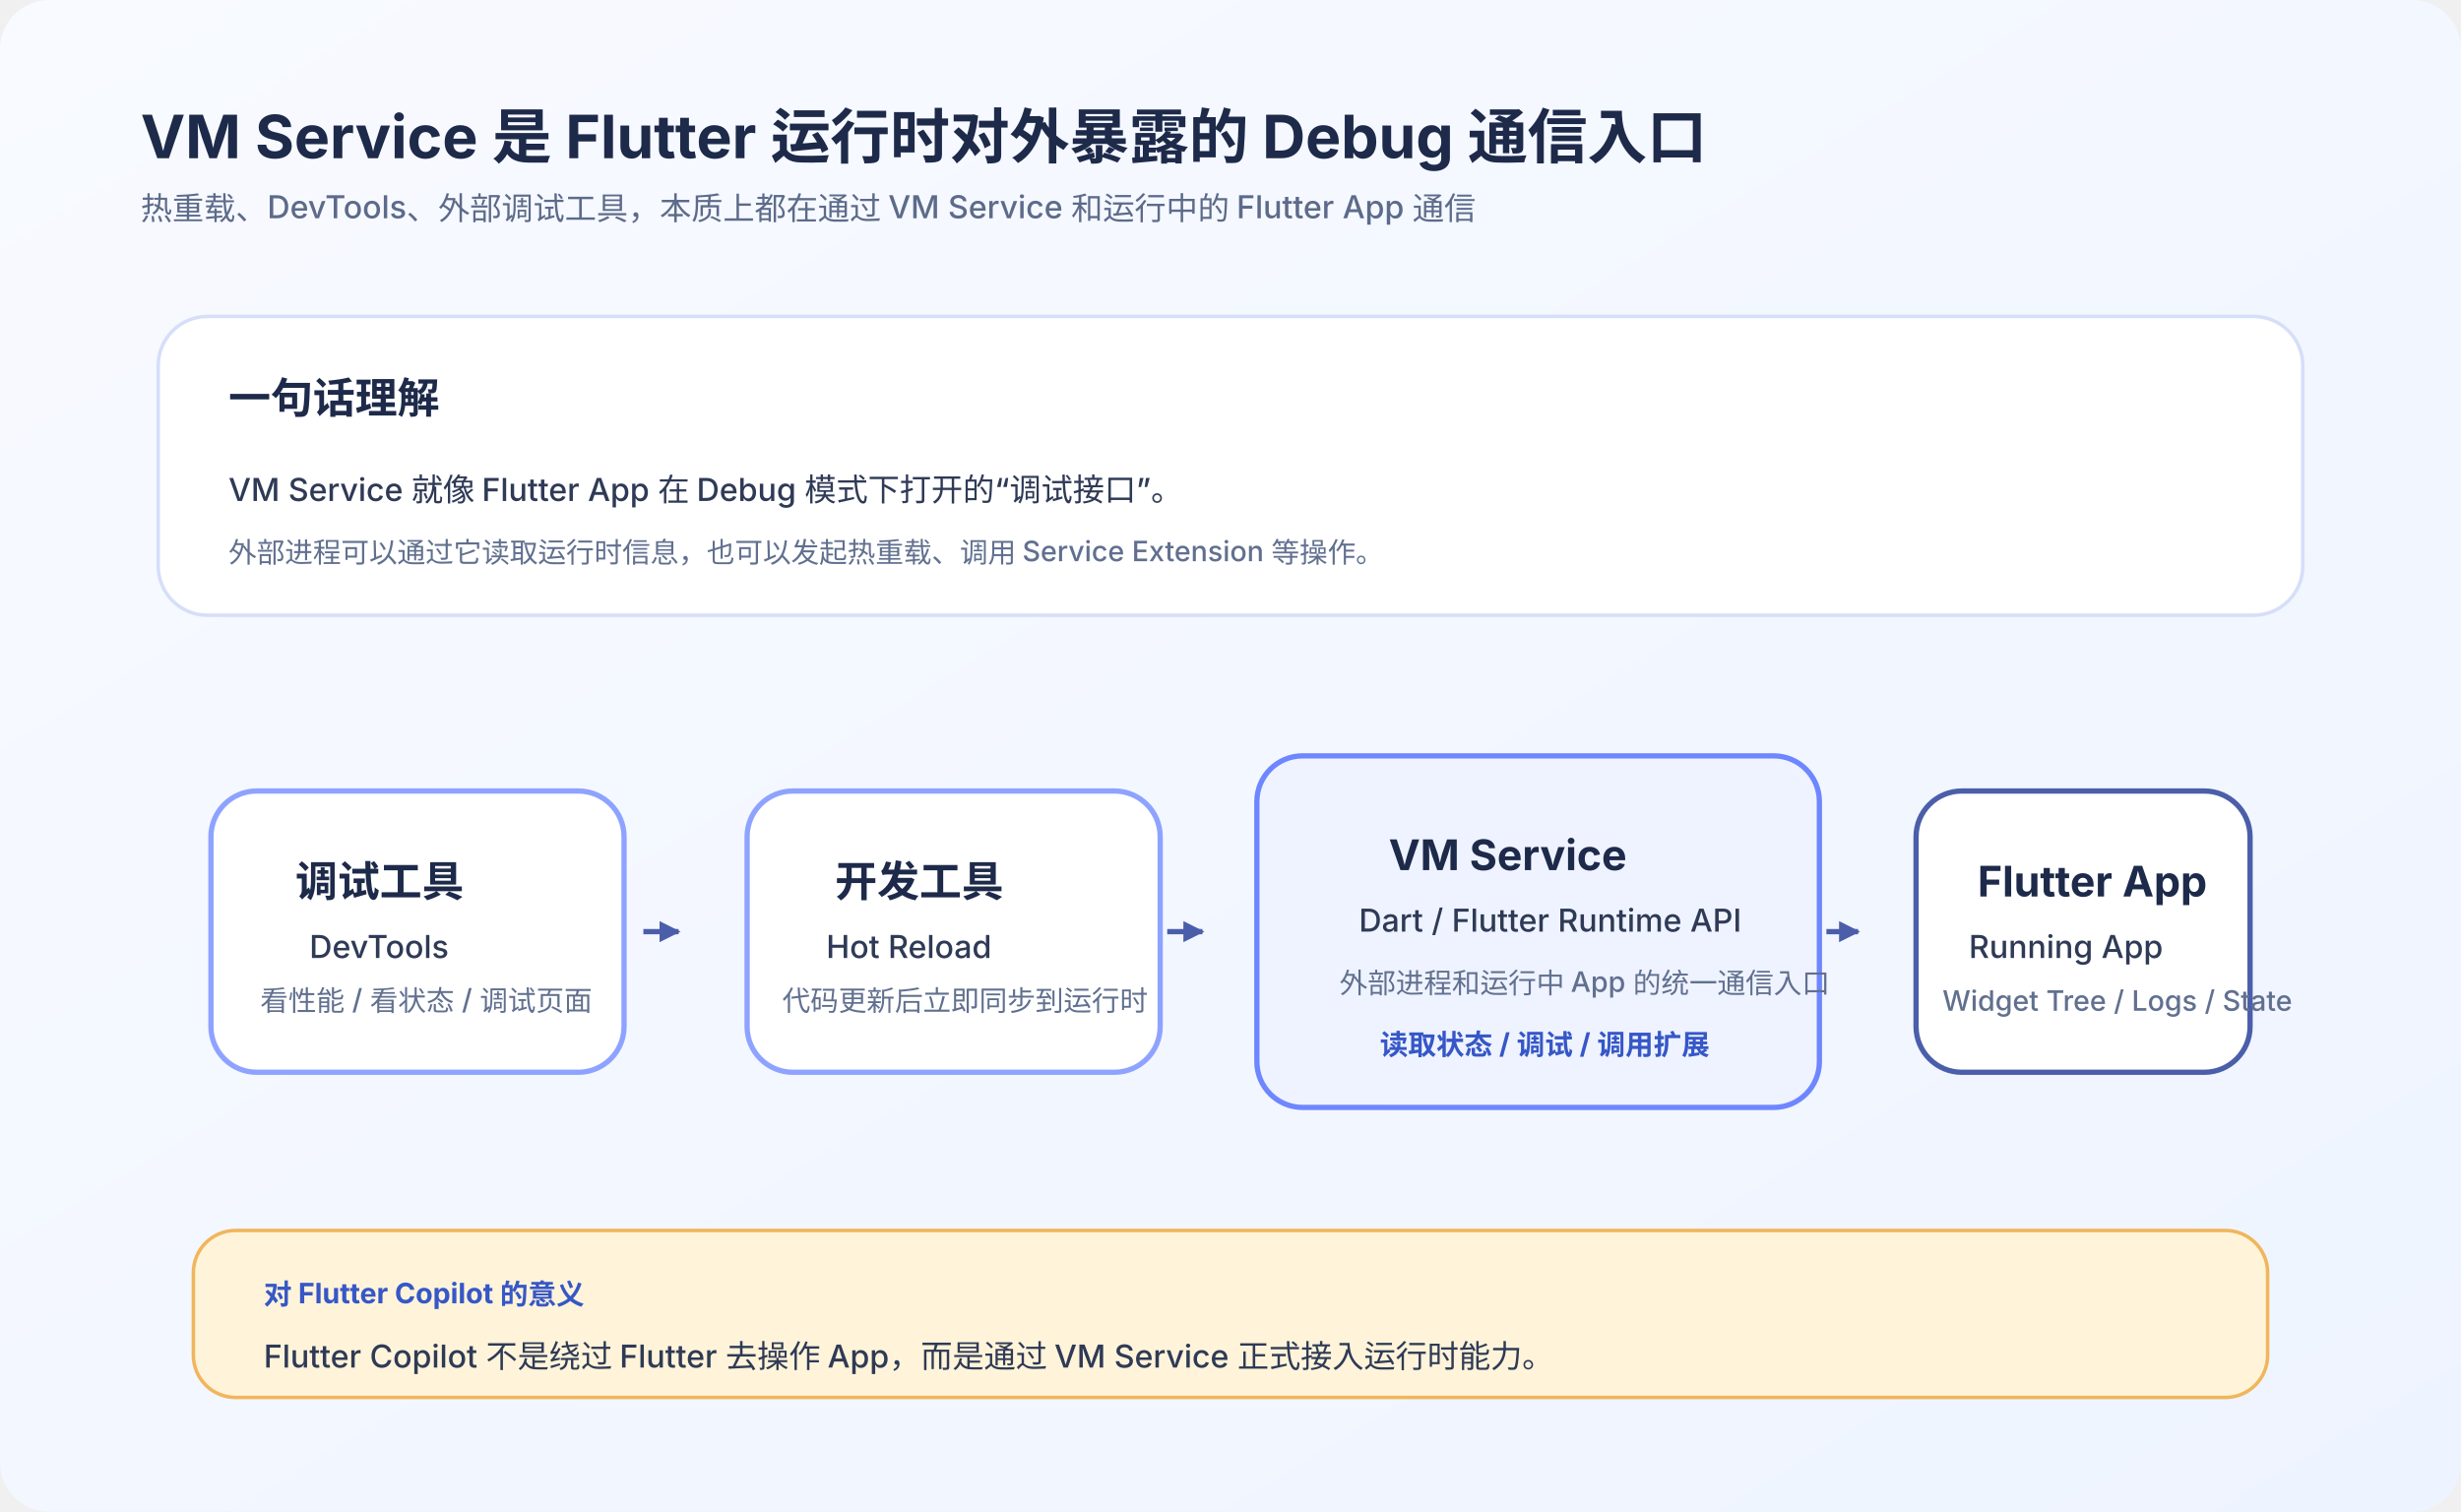
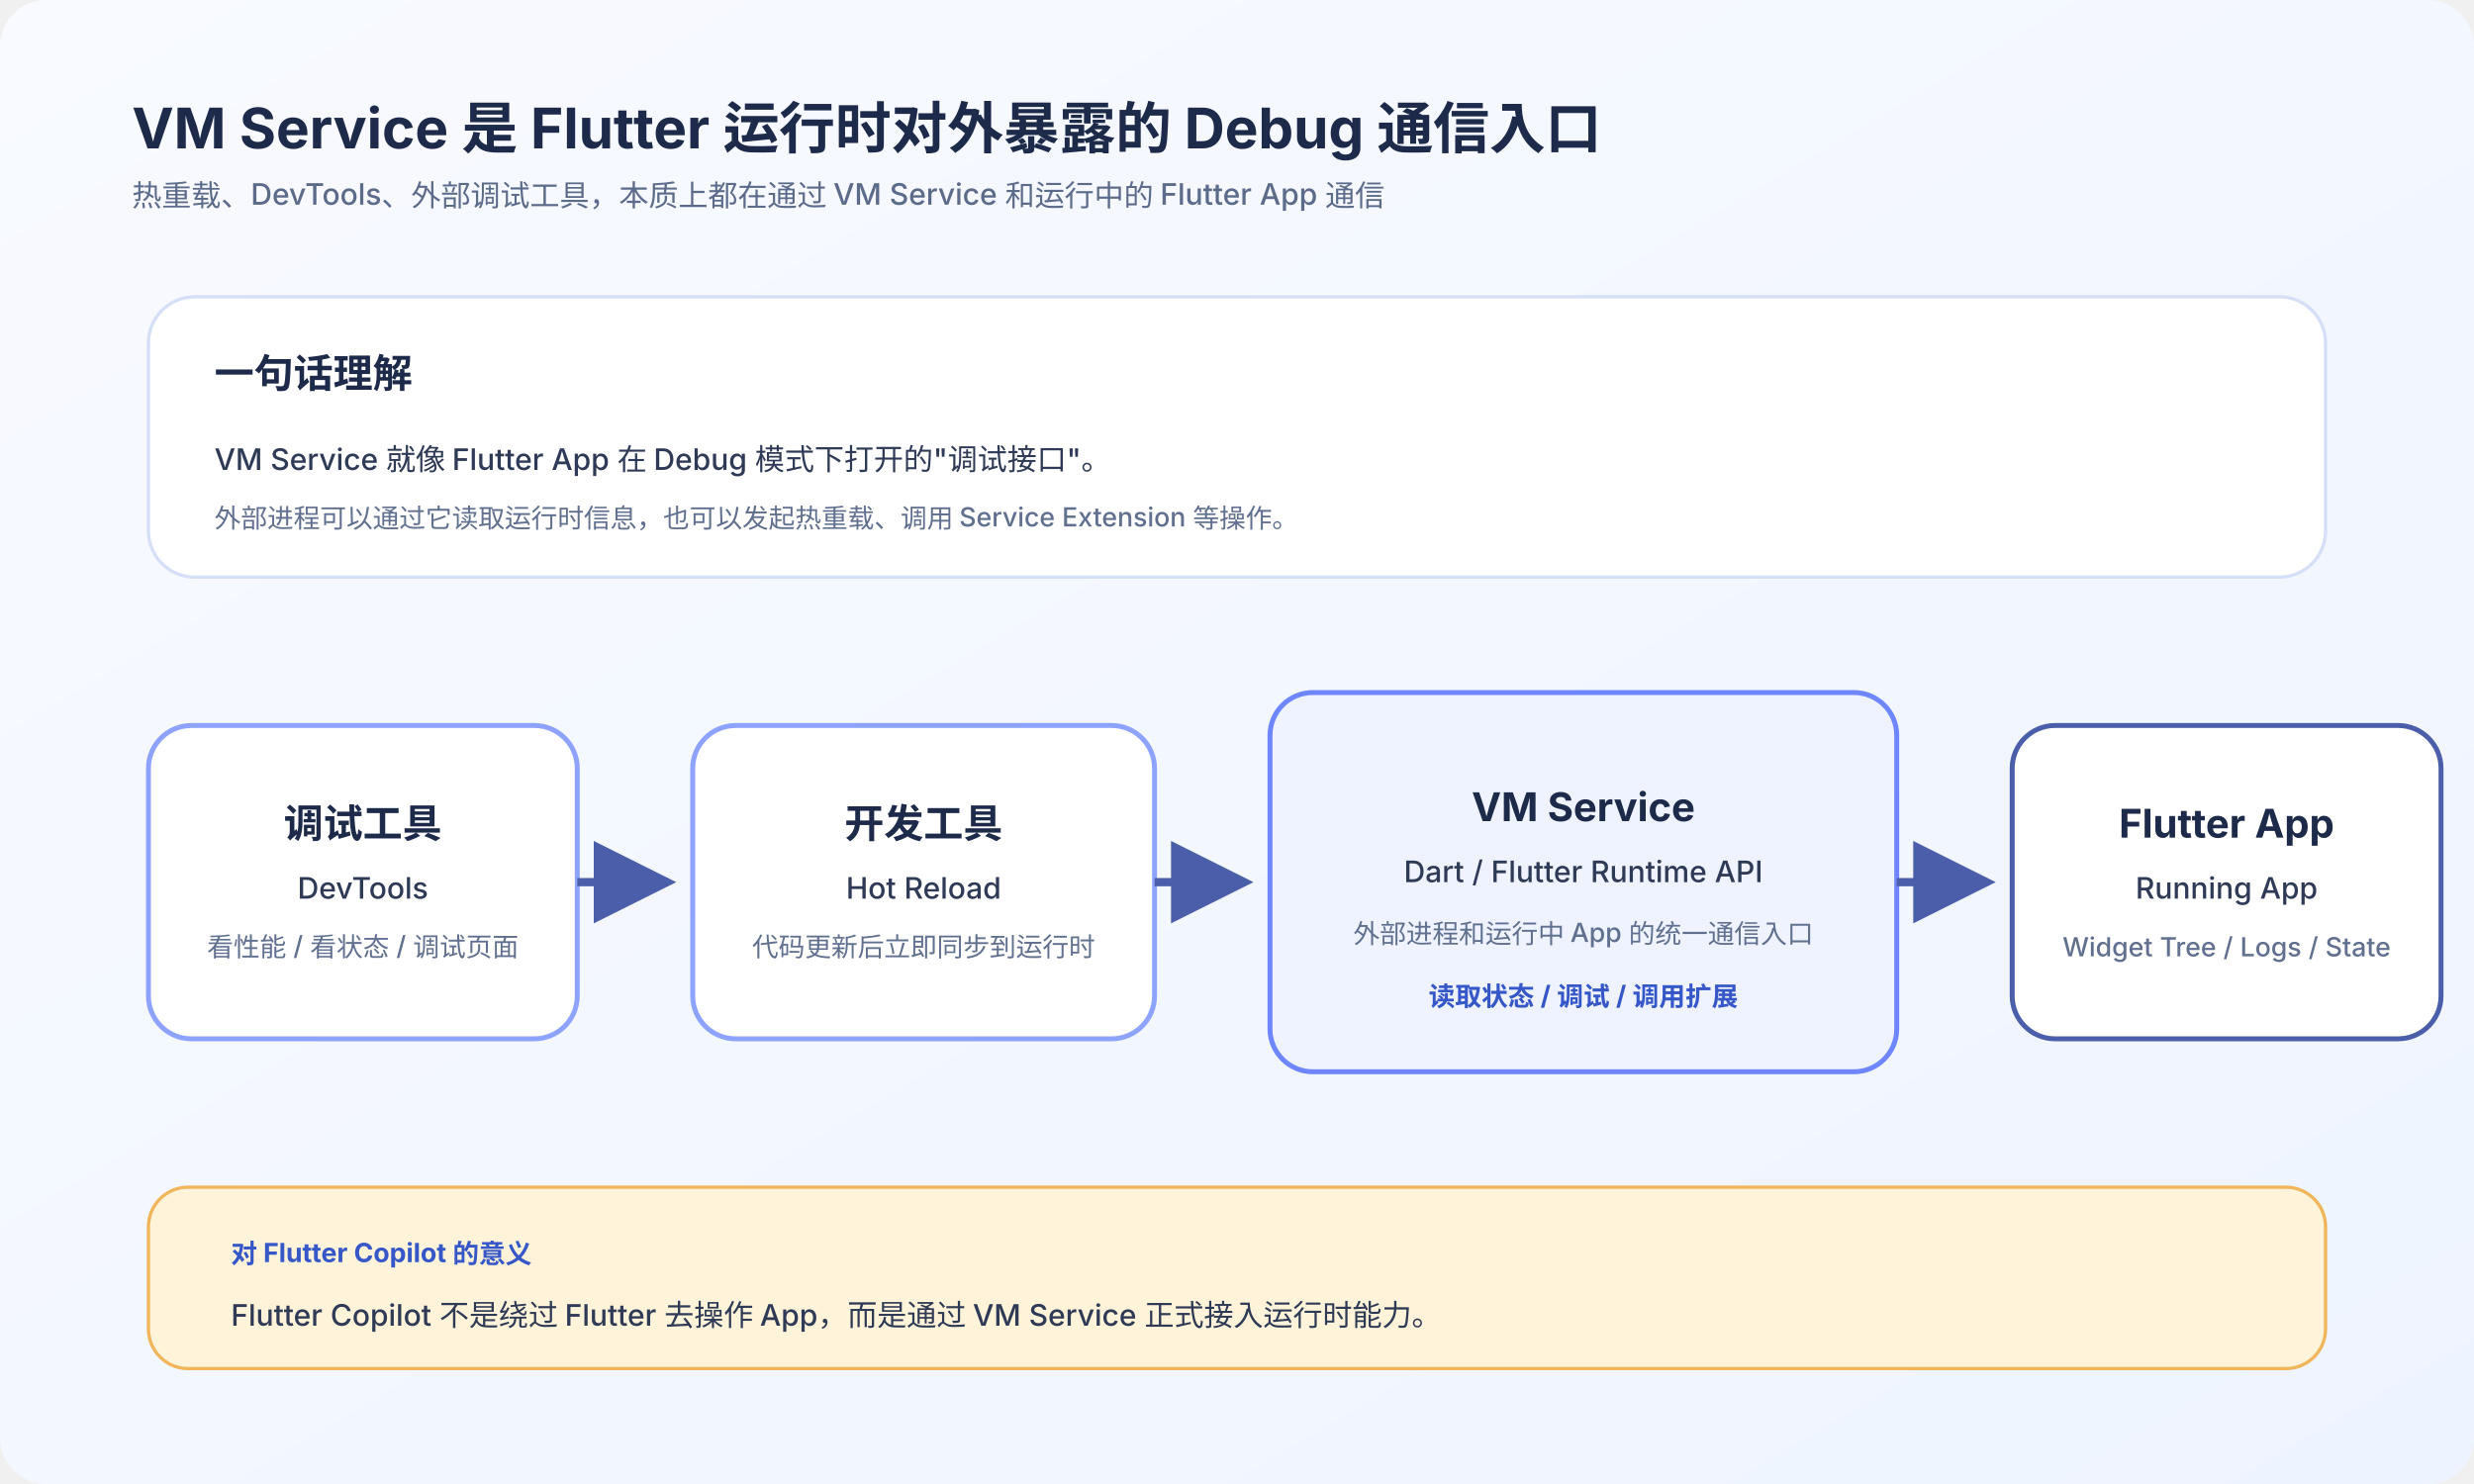
- <svg xmlns="http://www.w3.org/2000/svg" width="1400" height="860" viewBox="0 0 1400 860">
+ <svg xmlns="http://www.w3.org/2000/svg" width="1500" height="900" viewBox="0 0 1500 900">
  <defs>
    <linearGradient id="bg" x1="0" y1="0" x2="1" y2="1">
      <stop offset="0%" stop-color="#F8FAFF" />
      <stop offset="100%" stop-color="#EEF4FF" />
    </linearGradient>
-     <marker id="arrow" markerWidth="4" markerHeight="4" refX="3.6" refY="2" orient="auto">
-       <path d="M0,0 L4,2 L0,4 Z" fill="#4B5EAA" />
+     <marker id="arrow" markerWidth="10" markerHeight="10" refX="9" refY="5" orient="auto">
+       <path d="M0,0 L10,5 L0,10 Z" fill="#4B5EAA" />
    </marker>
    <style>
      .title { font: 700 34px -apple-system,BlinkMacSystemFont,'Segoe UI',sans-serif; fill: #1E2A4A; }
      .subtitle { font: 500 18px -apple-system,BlinkMacSystemFont,'Segoe UI',sans-serif; fill: #5D6B8A; }
      .h { font: 700 24px -apple-system,BlinkMacSystemFont,'Segoe UI',sans-serif; fill: #1E2A4A; }
      .b { font: 500 18px -apple-system,BlinkMacSystemFont,'Segoe UI',sans-serif; fill: #2F3A56; }
      .small { font: 500 16px -apple-system,BlinkMacSystemFont,'Segoe UI',sans-serif; fill: #61708F; }
      .tag { font: 700 16px -apple-system,BlinkMacSystemFont,'Segoe UI',sans-serif; fill: #3657C7; }
    </style>
  </defs>
-   <rect width="1400" height="860" rx="28" fill="url(#bg)" />
+   <rect width="1500" height="900" rx="28" fill="url(#bg)" />
  <text x="80" y="90" class="title">VM Service 是 Flutter 运行时对外暴露的 Debug 通信入口</text>
  <text x="80" y="125" class="subtitle">热重载、DevTools、外部调试工具，本质上都在通过 VM Service 和运行中的 Flutter App 通信</text>
-   <rect x="90" y="180" width="1220" height="170" rx="28" fill="#FFFFFF" stroke="#D6DFF8" stroke-width="2" />
+   <rect x="90" y="180" width="1320" height="170" rx="28" fill="#FFFFFF" stroke="#D6DFF8" stroke-width="2" />
  <text x="130" y="235" class="h">一句话理解</text>
-   <text x="130" y="285" class="b">VM Service 就像 Flutter App 在 Debug 模式下打开的“调试接口”。</text>
+   <text x="130" y="285" class="b">VM Service 就像 Flutter App 在 Debug 模式下打开的"调试接口"。</text>
  <text x="130" y="320" class="small">外部进程可以通过它读取运行时信息，也可以发起热重载、调用 Service Extension 等操作。</text>
-   <rect x="120" y="450" width="235" height="160" rx="26" fill="#FFFFFF" stroke="#8EA3FF" stroke-width="3" />
-   <text x="168" y="510" class="h">调试工具</text>
-   <text x="176" y="545" class="b">DevTools</text>
-   <text x="148" y="575" class="small">看性能 / 看状态 / 调试页面</text>
-   <rect x="425" y="450" width="235" height="160" rx="26" fill="#FFFFFF" stroke="#8EA3FF" stroke-width="3" />
-   <text x="475" y="510" class="h">开发工具</text>
-   <text x="470" y="545" class="b">Hot Reload</text>
-   <text x="445" y="575" class="small">代码更新后立即同步到运行时</text>
-   <rect x="715" y="430" width="320" height="200" rx="26" fill="#EEF3FF" stroke="#6E86FF" stroke-width="3" />
-   <text x="790" y="495" class="h">VM Service</text>
-   <text x="773" y="530" class="b">Dart / Flutter Runtime API</text>
-   <text x="762" y="565" class="small">外部进程和运行中 App 的统一通信入口</text>
-   <text x="785" y="600" class="tag">读取状态 / 调试 / 调用扩展</text>
-   <rect x="1090" y="450" width="190" height="160" rx="26" fill="#FFFFFF" stroke="#4B5EAA" stroke-width="3" />
-   <text x="1125" y="510" class="h">Flutter App</text>
-   <text x="1120" y="545" class="b">Running App</text>
-   <text x="1105" y="575" class="small">Widget Tree / Logs / State</text>
-   <line x1="366" y1="530" x2="386" y2="530" stroke="#4B5EAA" stroke-width="3" marker-end="url(#arrow)" />
-   <line x1="664" y1="530" x2="684" y2="530" stroke="#4B5EAA" stroke-width="3" marker-end="url(#arrow)" />
-   <line x1="1039" y1="530" x2="1057" y2="530" stroke="#4B5EAA" stroke-width="3" marker-end="url(#arrow)" />
-   <rect x="110" y="700" width="1180" height="95" rx="24" fill="#FFF4D9" stroke="#F1B55C" stroke-width="2" />
-   <text x="150" y="742" class="tag">对 Flutter Copilot 的意义</text>
-   <text x="150" y="778" class="b">Flutter Copilot 不是绕过 Flutter 去操作 App，而是通过 VM Service 正式接入运行时能力。</text>
+   <rect x="90" y="440" width="260" height="190" rx="26" fill="#FFFFFF" stroke="#8EA3FF" stroke-width="3" />
+   <text x="220" y="508" class="h" text-anchor="middle">调试工具</text>
+   <text x="220" y="545" class="b" text-anchor="middle">DevTools</text>
+   <text x="220" y="580" class="small" text-anchor="middle">看性能 / 看状态 / 调试页面</text>
+   <line x1="350" y1="535" x2="405" y2="535" stroke="#4B5EAA" stroke-width="5" marker-end="url(#arrow)" />
+   <rect x="420" y="440" width="280" height="190" rx="26" fill="#FFFFFF" stroke="#8EA3FF" stroke-width="3" />
+   <text x="560" y="508" class="h" text-anchor="middle">开发工具</text>
+   <text x="560" y="545" class="b" text-anchor="middle">Hot Reload</text>
+   <text x="560" y="580" class="small" text-anchor="middle">代码更新后立即同步到运行时</text>
+   <line x1="700" y1="535" x2="755" y2="535" stroke="#4B5EAA" stroke-width="5" marker-end="url(#arrow)" />
+   <rect x="770" y="420" width="380" height="230" rx="26" fill="#EEF3FF" stroke="#6E86FF" stroke-width="3" />
+   <text x="960" y="498" class="h" text-anchor="middle">VM Service</text>
+   <text x="960" y="535" class="b" text-anchor="middle">Dart / Flutter Runtime API</text>
+   <text x="960" y="572" class="small" text-anchor="middle">外部进程和运行中 App 的统一通信入口</text>
+   <text x="960" y="610" class="tag" text-anchor="middle">读取状态 / 调试 / 调用扩展</text>
+   <line x1="1150" y1="535" x2="1205" y2="535" stroke="#4B5EAA" stroke-width="5" marker-end="url(#arrow)" />
+   <rect x="1220" y="440" width="260" height="190" rx="26" fill="#FFFFFF" stroke="#4B5EAA" stroke-width="3" />
+   <text x="1350" y="508" class="h" text-anchor="middle">Flutter App</text>
+   <text x="1350" y="545" class="b" text-anchor="middle">Running App</text>
+   <text x="1350" y="580" class="small" text-anchor="middle">Widget Tree / Logs / State</text>
+   <rect x="90" y="720" width="1320" height="110" rx="24" fill="#FFF4D9" stroke="#F1B55C" stroke-width="2" />
+   <text x="140" y="766" class="tag">对 Flutter Copilot 的意义</text>
+   <text x="140" y="804" class="b">Flutter Copilot 不是绕过 Flutter 去操作 App，而是通过 VM Service 正式接入运行时能力。</text>
</svg>
